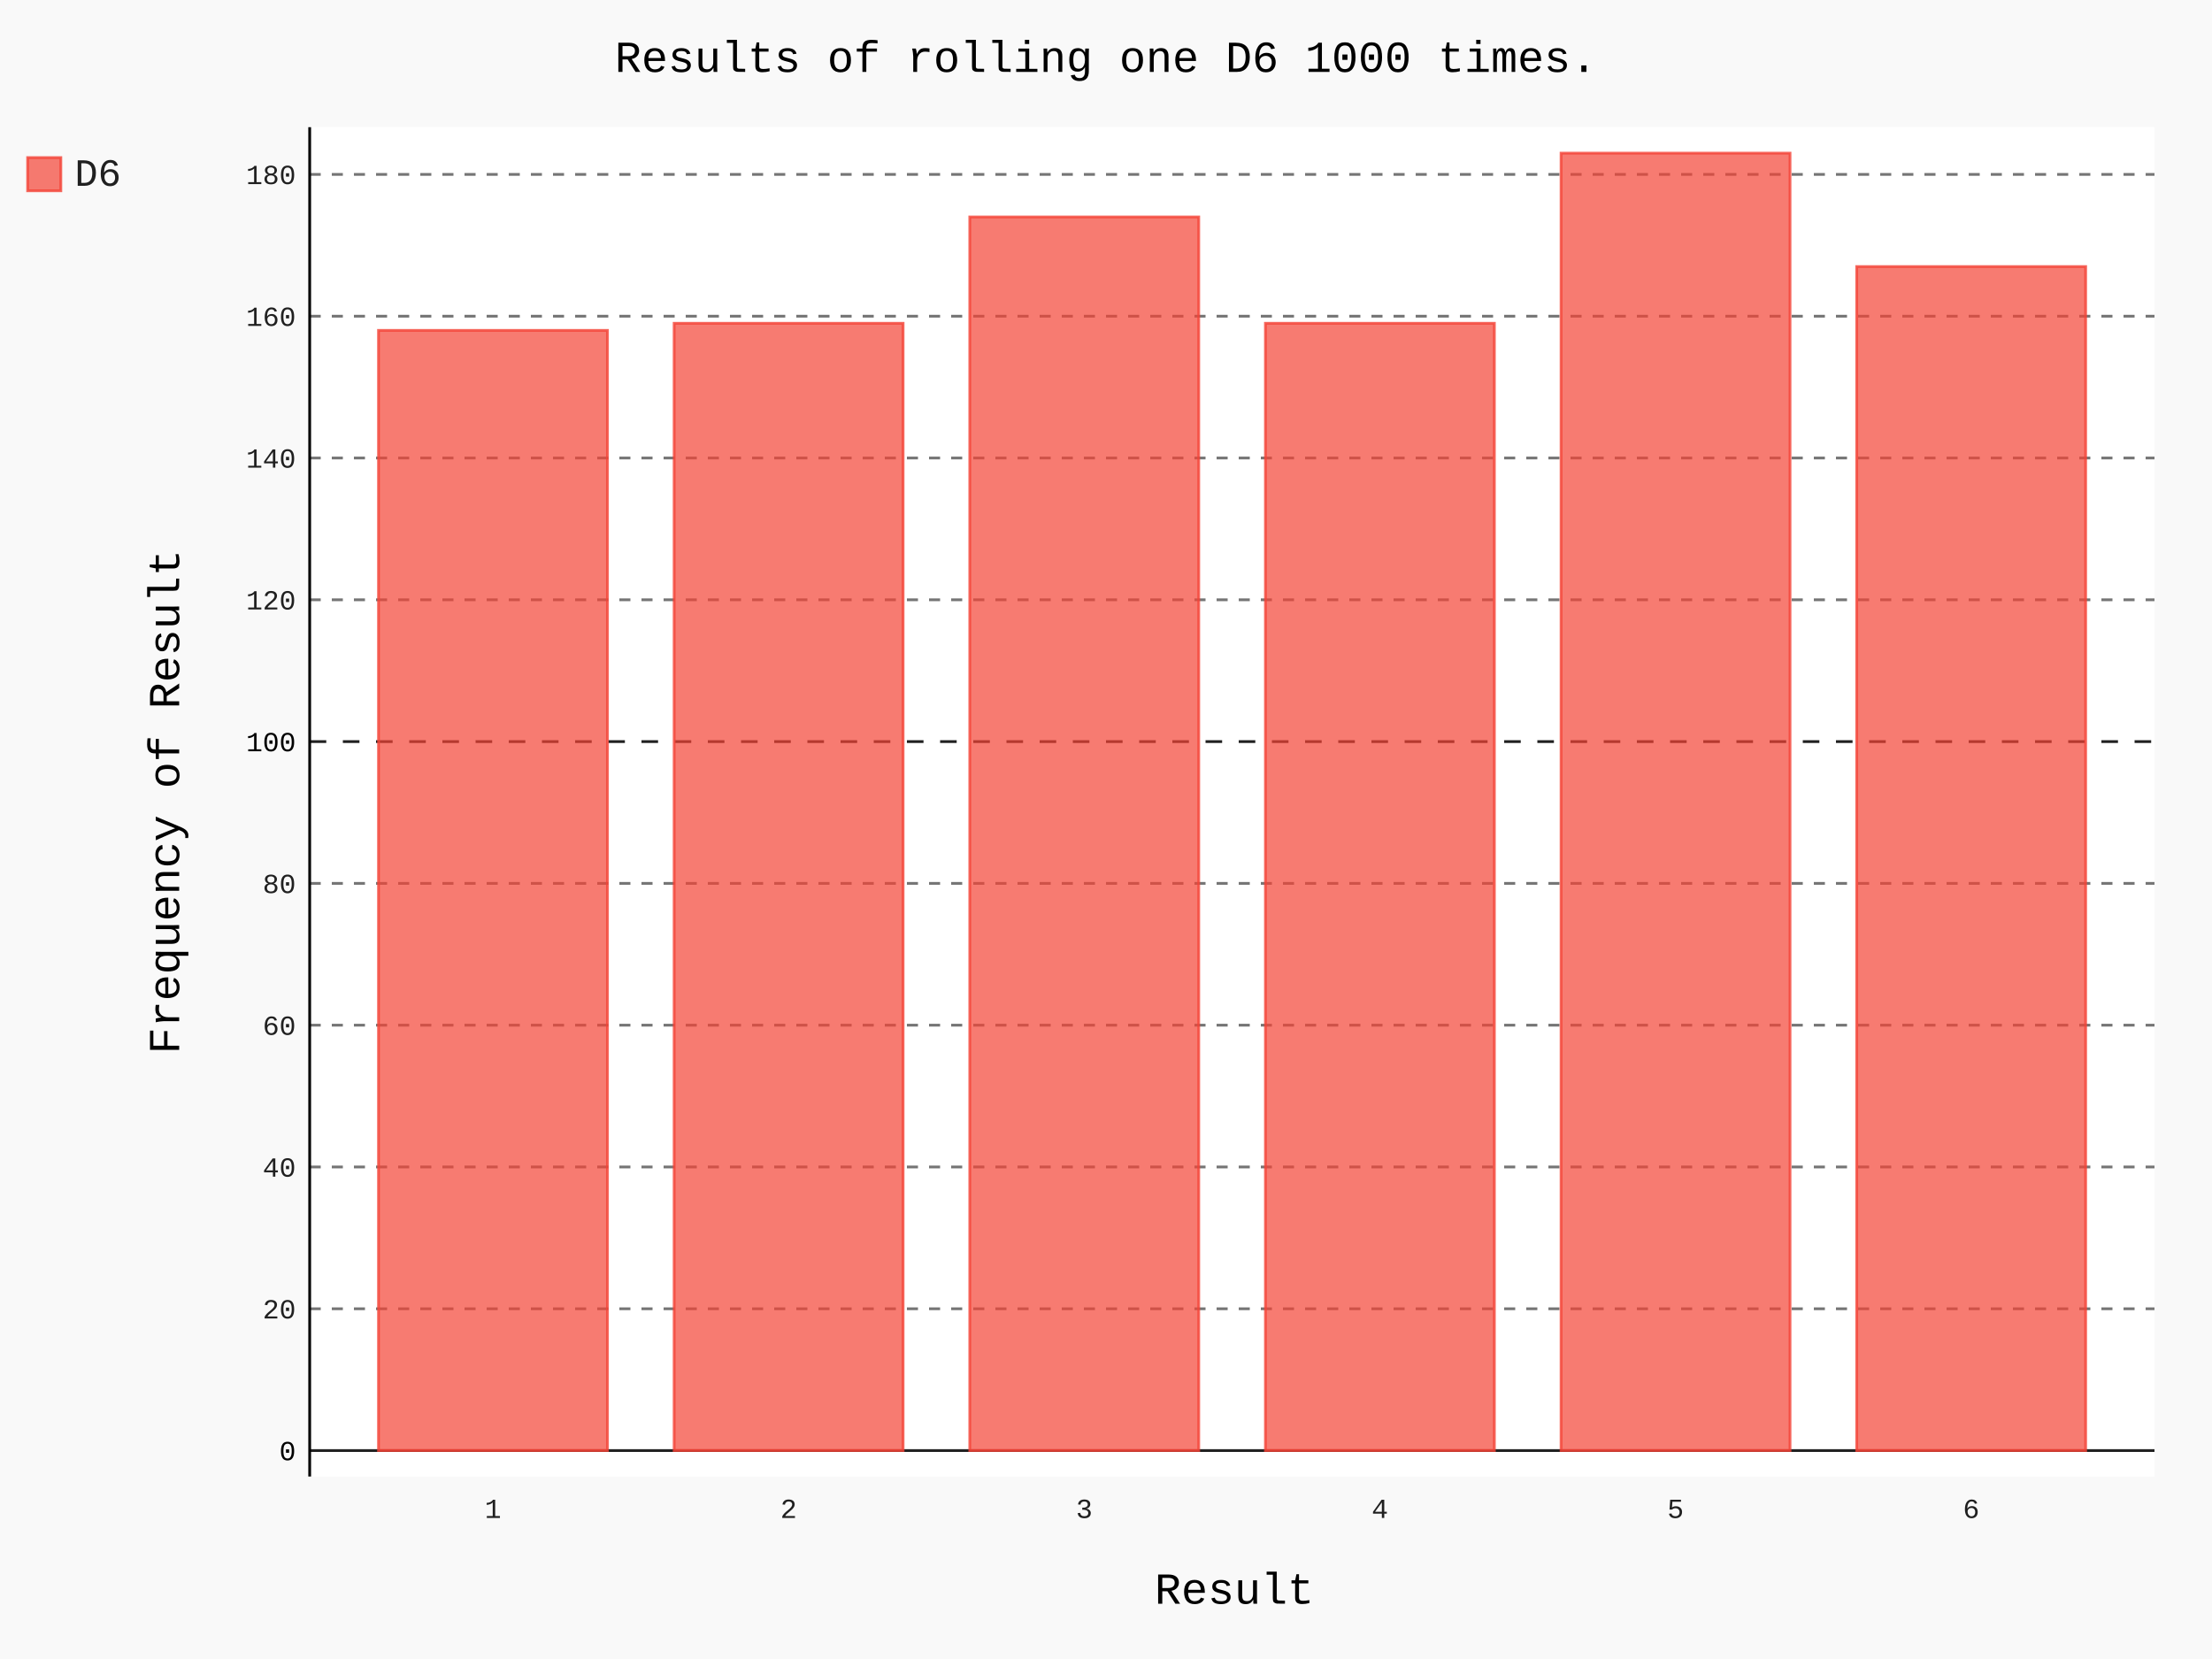
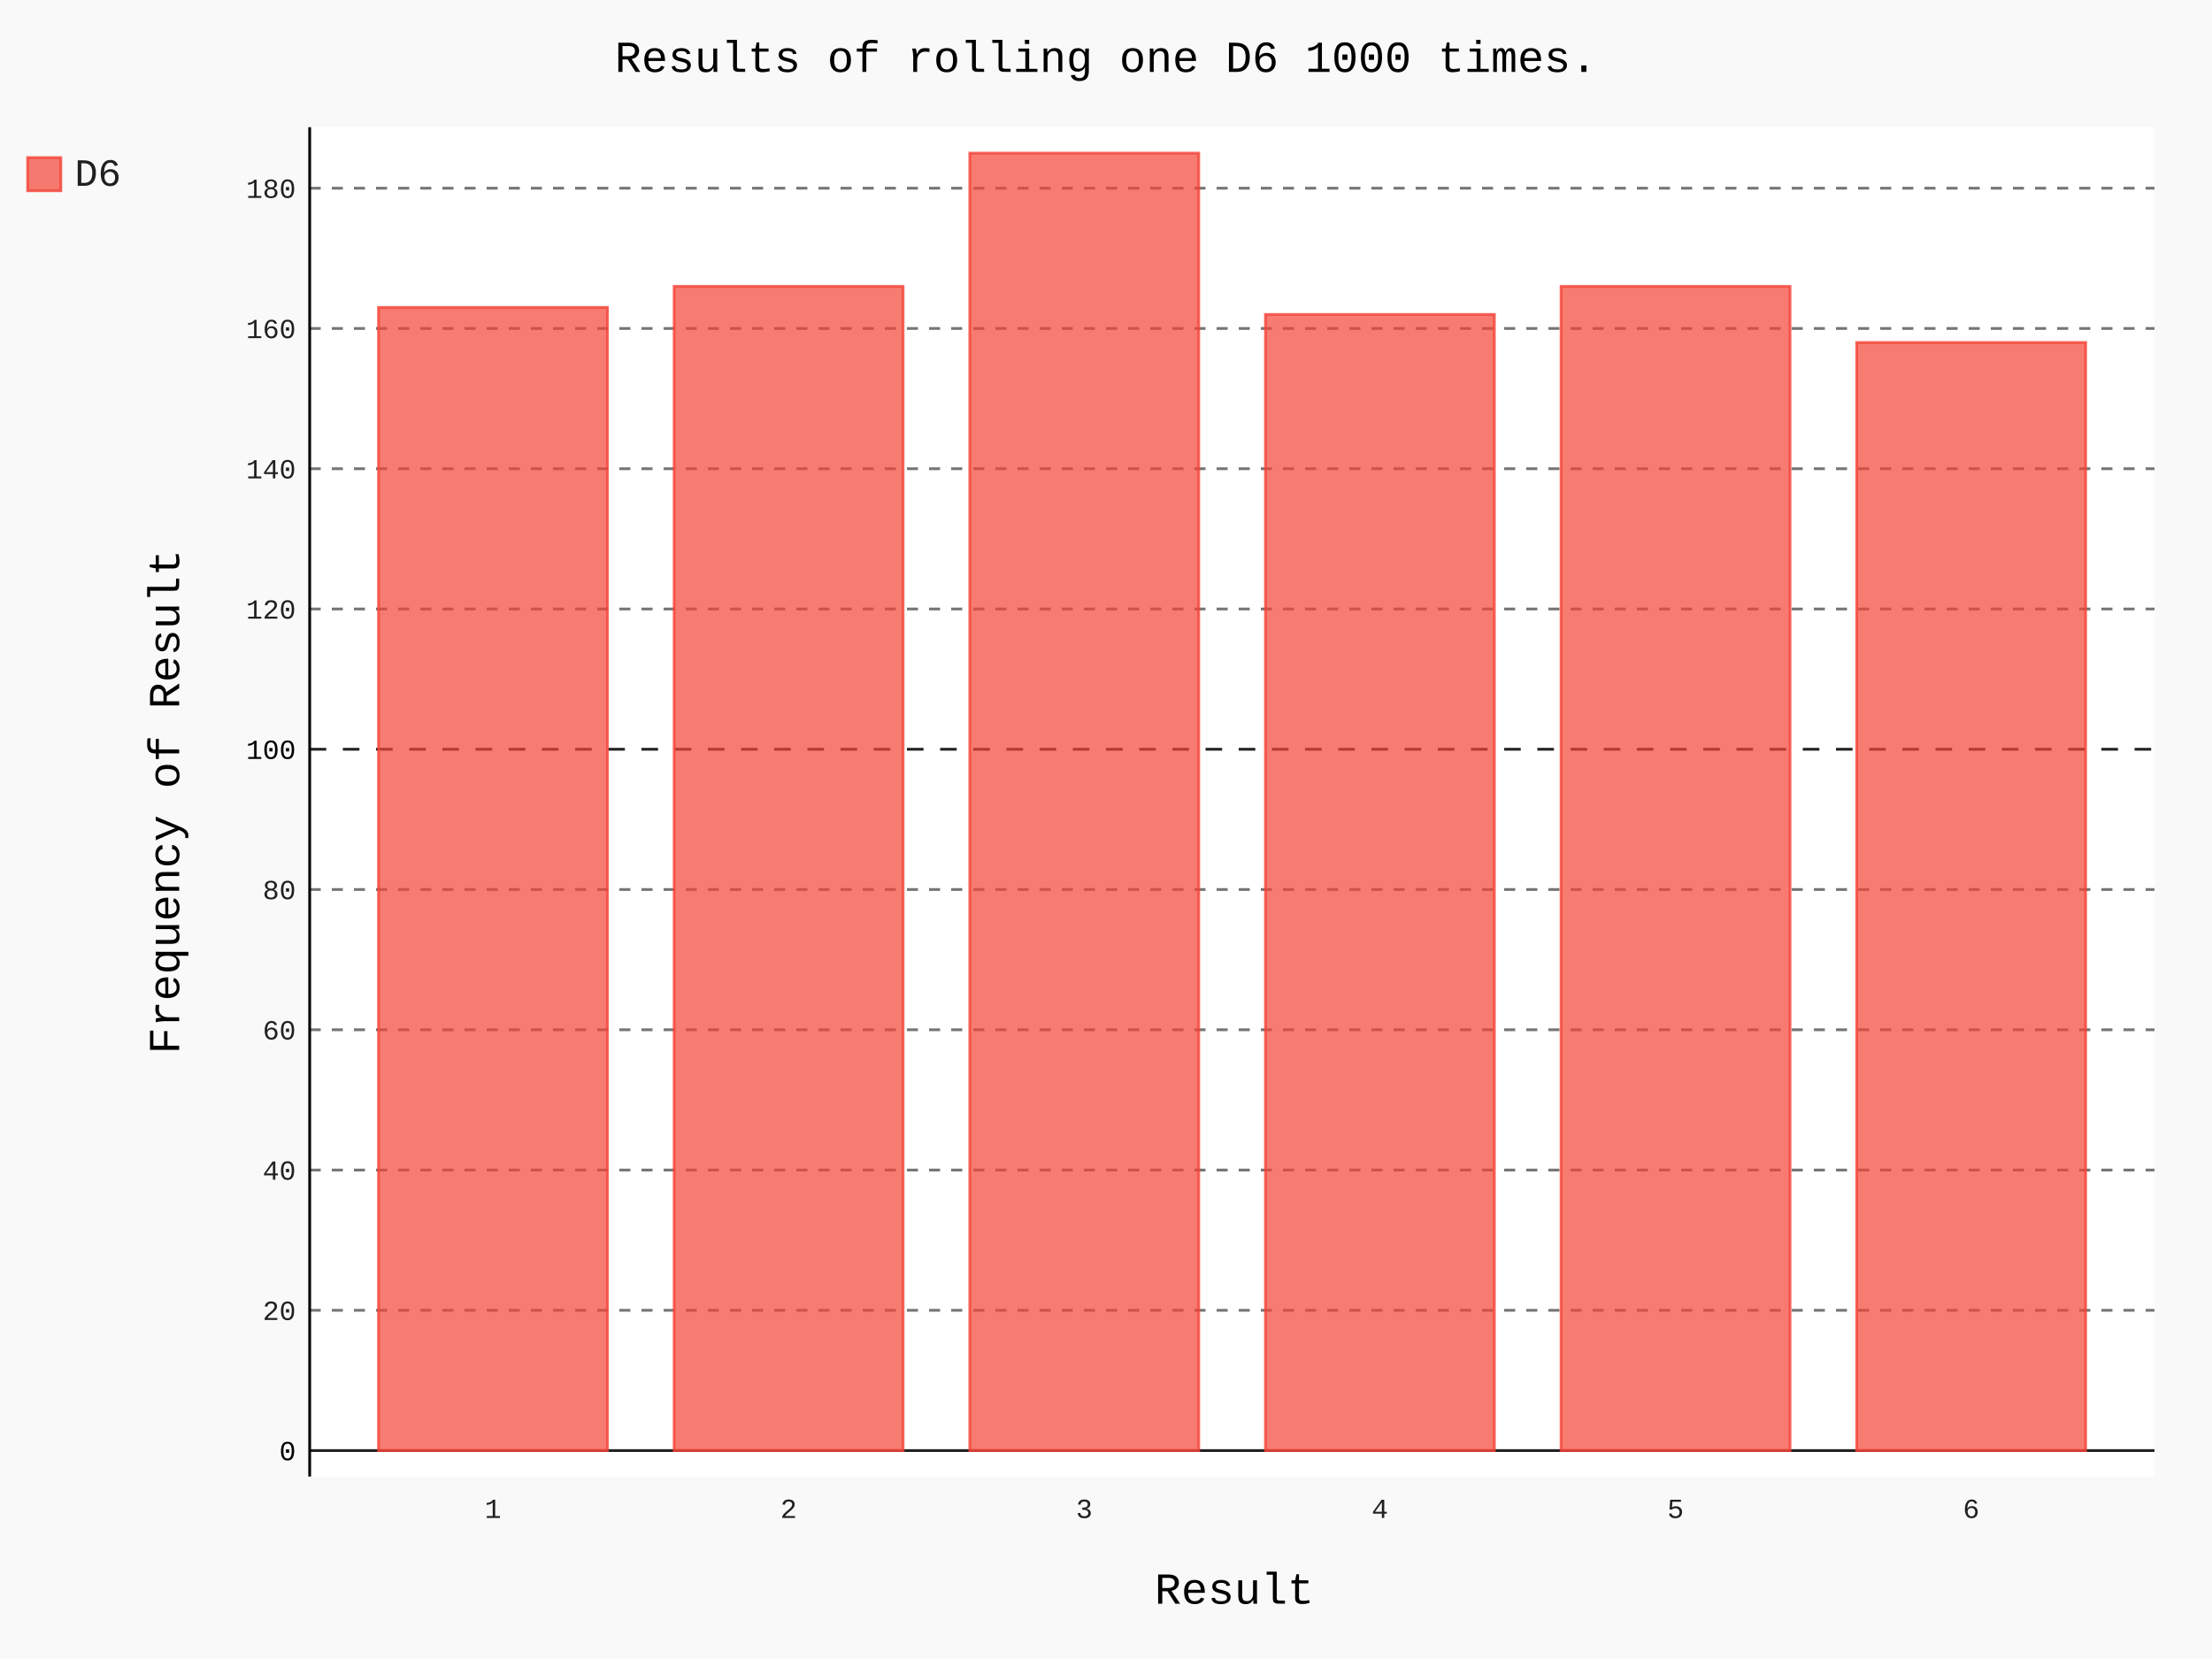
- <svg xmlns="http://www.w3.org/2000/svg" id="chart-a9c680fc-e8c3-4cd4-af8f-fa8f46852cba" class="pygal-chart" viewBox="0 0 800 600">
+ <svg xmlns="http://www.w3.org/2000/svg" id="chart-c93098a2-a18a-4317-97fd-1a53a1096672" class="pygal-chart" viewBox="0 0 800 600">
  <defs>
-     <style type="text/css">#chart-a9c680fc-e8c3-4cd4-af8f-fa8f46852cba{-webkit-user-select:none;-webkit-font-smoothing:antialiased;font-family:Consolas,"Liberation Mono",Menlo,Courier,monospace}#chart-a9c680fc-e8c3-4cd4-af8f-fa8f46852cba .title{font-family:Consolas,"Liberation Mono",Menlo,Courier,monospace;font-size:16px}#chart-a9c680fc-e8c3-4cd4-af8f-fa8f46852cba .legends .legend text{font-family:Consolas,"Liberation Mono",Menlo,Courier,monospace;font-size:14px}#chart-a9c680fc-e8c3-4cd4-af8f-fa8f46852cba .axis text{font-family:Consolas,"Liberation Mono",Menlo,Courier,monospace;font-size:10px}#chart-a9c680fc-e8c3-4cd4-af8f-fa8f46852cba .axis text.major{font-family:Consolas,"Liberation Mono",Menlo,Courier,monospace;font-size:10px}#chart-a9c680fc-e8c3-4cd4-af8f-fa8f46852cba .text-overlay text.value{font-family:Consolas,"Liberation Mono",Menlo,Courier,monospace;font-size:16px}#chart-a9c680fc-e8c3-4cd4-af8f-fa8f46852cba .text-overlay text.label{font-family:Consolas,"Liberation Mono",Menlo,Courier,monospace;font-size:10px}#chart-a9c680fc-e8c3-4cd4-af8f-fa8f46852cba .tooltip{font-family:Consolas,"Liberation Mono",Menlo,Courier,monospace;font-size:14px}#chart-a9c680fc-e8c3-4cd4-af8f-fa8f46852cba text.no_data{font-family:Consolas,"Liberation Mono",Menlo,Courier,monospace;font-size:64px}
- #chart-a9c680fc-e8c3-4cd4-af8f-fa8f46852cba{background-color:rgba(249,249,249,1)}#chart-a9c680fc-e8c3-4cd4-af8f-fa8f46852cba path,#chart-a9c680fc-e8c3-4cd4-af8f-fa8f46852cba line,#chart-a9c680fc-e8c3-4cd4-af8f-fa8f46852cba rect,#chart-a9c680fc-e8c3-4cd4-af8f-fa8f46852cba circle{-webkit-transition:150ms;-moz-transition:150ms;transition:150ms}#chart-a9c680fc-e8c3-4cd4-af8f-fa8f46852cba .graph &gt; .background{fill:rgba(249,249,249,1)}#chart-a9c680fc-e8c3-4cd4-af8f-fa8f46852cba .plot &gt; .background{fill:rgba(255,255,255,1)}#chart-a9c680fc-e8c3-4cd4-af8f-fa8f46852cba .graph{fill:rgba(0,0,0,.87)}#chart-a9c680fc-e8c3-4cd4-af8f-fa8f46852cba text.no_data{fill:rgba(0,0,0,1)}#chart-a9c680fc-e8c3-4cd4-af8f-fa8f46852cba .title{fill:rgba(0,0,0,1)}#chart-a9c680fc-e8c3-4cd4-af8f-fa8f46852cba .legends .legend text{fill:rgba(0,0,0,.87)}#chart-a9c680fc-e8c3-4cd4-af8f-fa8f46852cba .legends .legend:hover text{fill:rgba(0,0,0,1)}#chart-a9c680fc-e8c3-4cd4-af8f-fa8f46852cba .axis .line{stroke:rgba(0,0,0,1)}#chart-a9c680fc-e8c3-4cd4-af8f-fa8f46852cba .axis .guide.line{stroke:rgba(0,0,0,.54)}#chart-a9c680fc-e8c3-4cd4-af8f-fa8f46852cba .axis .major.line{stroke:rgba(0,0,0,.87)}#chart-a9c680fc-e8c3-4cd4-af8f-fa8f46852cba .axis text.major{fill:rgba(0,0,0,1)}#chart-a9c680fc-e8c3-4cd4-af8f-fa8f46852cba .axis.y .guides:hover .guide.line,#chart-a9c680fc-e8c3-4cd4-af8f-fa8f46852cba .line-graph .axis.x .guides:hover .guide.line,#chart-a9c680fc-e8c3-4cd4-af8f-fa8f46852cba .stackedline-graph .axis.x .guides:hover .guide.line,#chart-a9c680fc-e8c3-4cd4-af8f-fa8f46852cba .xy-graph .axis.x .guides:hover .guide.line{stroke:rgba(0,0,0,1)}#chart-a9c680fc-e8c3-4cd4-af8f-fa8f46852cba .axis .guides:hover text{fill:rgba(0,0,0,1)}#chart-a9c680fc-e8c3-4cd4-af8f-fa8f46852cba .reactive{fill-opacity:.7;stroke-opacity:.8}#chart-a9c680fc-e8c3-4cd4-af8f-fa8f46852cba .ci{stroke:rgba(0,0,0,.87)}#chart-a9c680fc-e8c3-4cd4-af8f-fa8f46852cba .reactive.active,#chart-a9c680fc-e8c3-4cd4-af8f-fa8f46852cba .active .reactive{fill-opacity:.8;stroke-opacity:.9;stroke-width:4}#chart-a9c680fc-e8c3-4cd4-af8f-fa8f46852cba .ci .reactive.active{stroke-width:1.5}#chart-a9c680fc-e8c3-4cd4-af8f-fa8f46852cba .series text{fill:rgba(0,0,0,1)}#chart-a9c680fc-e8c3-4cd4-af8f-fa8f46852cba .tooltip rect{fill:rgba(255,255,255,1);stroke:rgba(0,0,0,1);-webkit-transition:opacity 150ms;-moz-transition:opacity 150ms;transition:opacity 150ms}#chart-a9c680fc-e8c3-4cd4-af8f-fa8f46852cba .tooltip .label{fill:rgba(0,0,0,.87)}#chart-a9c680fc-e8c3-4cd4-af8f-fa8f46852cba .tooltip .label{fill:rgba(0,0,0,.87)}#chart-a9c680fc-e8c3-4cd4-af8f-fa8f46852cba .tooltip .legend{font-size:.8em;fill:rgba(0,0,0,.54)}#chart-a9c680fc-e8c3-4cd4-af8f-fa8f46852cba .tooltip .x_label{font-size:.6em;fill:rgba(0,0,0,1)}#chart-a9c680fc-e8c3-4cd4-af8f-fa8f46852cba .tooltip .xlink{font-size:.5em;text-decoration:underline}#chart-a9c680fc-e8c3-4cd4-af8f-fa8f46852cba .tooltip .value{font-size:1.5em}#chart-a9c680fc-e8c3-4cd4-af8f-fa8f46852cba .bound{font-size:.5em}#chart-a9c680fc-e8c3-4cd4-af8f-fa8f46852cba .max-value{font-size:.75em;fill:rgba(0,0,0,.54)}#chart-a9c680fc-e8c3-4cd4-af8f-fa8f46852cba .map-element{fill:rgba(255,255,255,1);stroke:rgba(0,0,0,.54) !important}#chart-a9c680fc-e8c3-4cd4-af8f-fa8f46852cba .map-element .reactive{fill-opacity:inherit;stroke-opacity:inherit}#chart-a9c680fc-e8c3-4cd4-af8f-fa8f46852cba .color-0,#chart-a9c680fc-e8c3-4cd4-af8f-fa8f46852cba .color-0 a:visited{stroke:#F44336;fill:#F44336}#chart-a9c680fc-e8c3-4cd4-af8f-fa8f46852cba .text-overlay .color-0 text{fill:black}
- #chart-a9c680fc-e8c3-4cd4-af8f-fa8f46852cba text.no_data{text-anchor:middle}#chart-a9c680fc-e8c3-4cd4-af8f-fa8f46852cba .guide.line{fill:none}#chart-a9c680fc-e8c3-4cd4-af8f-fa8f46852cba .centered{text-anchor:middle}#chart-a9c680fc-e8c3-4cd4-af8f-fa8f46852cba .title{text-anchor:middle}#chart-a9c680fc-e8c3-4cd4-af8f-fa8f46852cba .legends .legend text{fill-opacity:1}#chart-a9c680fc-e8c3-4cd4-af8f-fa8f46852cba .axis.x text{text-anchor:middle}#chart-a9c680fc-e8c3-4cd4-af8f-fa8f46852cba .axis.x:not(.web) text[transform]{text-anchor:start}#chart-a9c680fc-e8c3-4cd4-af8f-fa8f46852cba .axis.x:not(.web) text[transform].backwards{text-anchor:end}#chart-a9c680fc-e8c3-4cd4-af8f-fa8f46852cba .axis.y text{text-anchor:end}#chart-a9c680fc-e8c3-4cd4-af8f-fa8f46852cba .axis.y text[transform].backwards{text-anchor:start}#chart-a9c680fc-e8c3-4cd4-af8f-fa8f46852cba .axis.y2 text{text-anchor:start}#chart-a9c680fc-e8c3-4cd4-af8f-fa8f46852cba .axis.y2 text[transform].backwards{text-anchor:end}#chart-a9c680fc-e8c3-4cd4-af8f-fa8f46852cba .axis .guide.line{stroke-dasharray:4,4}#chart-a9c680fc-e8c3-4cd4-af8f-fa8f46852cba .axis .major.guide.line{stroke-dasharray:6,6}#chart-a9c680fc-e8c3-4cd4-af8f-fa8f46852cba .horizontal .axis.y .guide.line,#chart-a9c680fc-e8c3-4cd4-af8f-fa8f46852cba .horizontal .axis.y2 .guide.line,#chart-a9c680fc-e8c3-4cd4-af8f-fa8f46852cba .vertical .axis.x .guide.line{opacity:0}#chart-a9c680fc-e8c3-4cd4-af8f-fa8f46852cba .horizontal .axis.always_show .guide.line,#chart-a9c680fc-e8c3-4cd4-af8f-fa8f46852cba .vertical .axis.always_show .guide.line{opacity:1 !important}#chart-a9c680fc-e8c3-4cd4-af8f-fa8f46852cba .axis.y .guides:hover .guide.line,#chart-a9c680fc-e8c3-4cd4-af8f-fa8f46852cba .axis.y2 .guides:hover .guide.line,#chart-a9c680fc-e8c3-4cd4-af8f-fa8f46852cba .axis.x .guides:hover .guide.line{opacity:1}#chart-a9c680fc-e8c3-4cd4-af8f-fa8f46852cba .axis .guides:hover text{opacity:1}#chart-a9c680fc-e8c3-4cd4-af8f-fa8f46852cba .nofill{fill:none}#chart-a9c680fc-e8c3-4cd4-af8f-fa8f46852cba .subtle-fill{fill-opacity:.2}#chart-a9c680fc-e8c3-4cd4-af8f-fa8f46852cba .dot{stroke-width:1px;fill-opacity:1}#chart-a9c680fc-e8c3-4cd4-af8f-fa8f46852cba .dot.active{stroke-width:5px}#chart-a9c680fc-e8c3-4cd4-af8f-fa8f46852cba .dot.negative{fill:transparent}#chart-a9c680fc-e8c3-4cd4-af8f-fa8f46852cba text,#chart-a9c680fc-e8c3-4cd4-af8f-fa8f46852cba tspan{stroke:none !important}#chart-a9c680fc-e8c3-4cd4-af8f-fa8f46852cba .series text.active{opacity:1}#chart-a9c680fc-e8c3-4cd4-af8f-fa8f46852cba .tooltip rect{fill-opacity:.95;stroke-width:.5}#chart-a9c680fc-e8c3-4cd4-af8f-fa8f46852cba .tooltip text{fill-opacity:1}#chart-a9c680fc-e8c3-4cd4-af8f-fa8f46852cba .showable{visibility:hidden}#chart-a9c680fc-e8c3-4cd4-af8f-fa8f46852cba .showable.shown{visibility:visible}#chart-a9c680fc-e8c3-4cd4-af8f-fa8f46852cba .gauge-background{fill:rgba(229,229,229,1);stroke:none}#chart-a9c680fc-e8c3-4cd4-af8f-fa8f46852cba .bg-lines{stroke:rgba(249,249,249,1);stroke-width:2px}</style>
+     <style type="text/css">#chart-c93098a2-a18a-4317-97fd-1a53a1096672{-webkit-user-select:none;-webkit-font-smoothing:antialiased;font-family:Consolas,"Liberation Mono",Menlo,Courier,monospace}#chart-c93098a2-a18a-4317-97fd-1a53a1096672 .title{font-family:Consolas,"Liberation Mono",Menlo,Courier,monospace;font-size:16px}#chart-c93098a2-a18a-4317-97fd-1a53a1096672 .legends .legend text{font-family:Consolas,"Liberation Mono",Menlo,Courier,monospace;font-size:14px}#chart-c93098a2-a18a-4317-97fd-1a53a1096672 .axis text{font-family:Consolas,"Liberation Mono",Menlo,Courier,monospace;font-size:10px}#chart-c93098a2-a18a-4317-97fd-1a53a1096672 .axis text.major{font-family:Consolas,"Liberation Mono",Menlo,Courier,monospace;font-size:10px}#chart-c93098a2-a18a-4317-97fd-1a53a1096672 .text-overlay text.value{font-family:Consolas,"Liberation Mono",Menlo,Courier,monospace;font-size:16px}#chart-c93098a2-a18a-4317-97fd-1a53a1096672 .text-overlay text.label{font-family:Consolas,"Liberation Mono",Menlo,Courier,monospace;font-size:10px}#chart-c93098a2-a18a-4317-97fd-1a53a1096672 .tooltip{font-family:Consolas,"Liberation Mono",Menlo,Courier,monospace;font-size:14px}#chart-c93098a2-a18a-4317-97fd-1a53a1096672 text.no_data{font-family:Consolas,"Liberation Mono",Menlo,Courier,monospace;font-size:64px}
+ #chart-c93098a2-a18a-4317-97fd-1a53a1096672{background-color:rgba(249,249,249,1)}#chart-c93098a2-a18a-4317-97fd-1a53a1096672 path,#chart-c93098a2-a18a-4317-97fd-1a53a1096672 line,#chart-c93098a2-a18a-4317-97fd-1a53a1096672 rect,#chart-c93098a2-a18a-4317-97fd-1a53a1096672 circle{-webkit-transition:150ms;-moz-transition:150ms;transition:150ms}#chart-c93098a2-a18a-4317-97fd-1a53a1096672 .graph &gt; .background{fill:rgba(249,249,249,1)}#chart-c93098a2-a18a-4317-97fd-1a53a1096672 .plot &gt; .background{fill:rgba(255,255,255,1)}#chart-c93098a2-a18a-4317-97fd-1a53a1096672 .graph{fill:rgba(0,0,0,.87)}#chart-c93098a2-a18a-4317-97fd-1a53a1096672 text.no_data{fill:rgba(0,0,0,1)}#chart-c93098a2-a18a-4317-97fd-1a53a1096672 .title{fill:rgba(0,0,0,1)}#chart-c93098a2-a18a-4317-97fd-1a53a1096672 .legends .legend text{fill:rgba(0,0,0,.87)}#chart-c93098a2-a18a-4317-97fd-1a53a1096672 .legends .legend:hover text{fill:rgba(0,0,0,1)}#chart-c93098a2-a18a-4317-97fd-1a53a1096672 .axis .line{stroke:rgba(0,0,0,1)}#chart-c93098a2-a18a-4317-97fd-1a53a1096672 .axis .guide.line{stroke:rgba(0,0,0,.54)}#chart-c93098a2-a18a-4317-97fd-1a53a1096672 .axis .major.line{stroke:rgba(0,0,0,.87)}#chart-c93098a2-a18a-4317-97fd-1a53a1096672 .axis text.major{fill:rgba(0,0,0,1)}#chart-c93098a2-a18a-4317-97fd-1a53a1096672 .axis.y .guides:hover .guide.line,#chart-c93098a2-a18a-4317-97fd-1a53a1096672 .line-graph .axis.x .guides:hover .guide.line,#chart-c93098a2-a18a-4317-97fd-1a53a1096672 .stackedline-graph .axis.x .guides:hover .guide.line,#chart-c93098a2-a18a-4317-97fd-1a53a1096672 .xy-graph .axis.x .guides:hover .guide.line{stroke:rgba(0,0,0,1)}#chart-c93098a2-a18a-4317-97fd-1a53a1096672 .axis .guides:hover text{fill:rgba(0,0,0,1)}#chart-c93098a2-a18a-4317-97fd-1a53a1096672 .reactive{fill-opacity:.7;stroke-opacity:.8}#chart-c93098a2-a18a-4317-97fd-1a53a1096672 .ci{stroke:rgba(0,0,0,.87)}#chart-c93098a2-a18a-4317-97fd-1a53a1096672 .reactive.active,#chart-c93098a2-a18a-4317-97fd-1a53a1096672 .active .reactive{fill-opacity:.8;stroke-opacity:.9;stroke-width:4}#chart-c93098a2-a18a-4317-97fd-1a53a1096672 .ci .reactive.active{stroke-width:1.5}#chart-c93098a2-a18a-4317-97fd-1a53a1096672 .series text{fill:rgba(0,0,0,1)}#chart-c93098a2-a18a-4317-97fd-1a53a1096672 .tooltip rect{fill:rgba(255,255,255,1);stroke:rgba(0,0,0,1);-webkit-transition:opacity 150ms;-moz-transition:opacity 150ms;transition:opacity 150ms}#chart-c93098a2-a18a-4317-97fd-1a53a1096672 .tooltip .label{fill:rgba(0,0,0,.87)}#chart-c93098a2-a18a-4317-97fd-1a53a1096672 .tooltip .label{fill:rgba(0,0,0,.87)}#chart-c93098a2-a18a-4317-97fd-1a53a1096672 .tooltip .legend{font-size:.8em;fill:rgba(0,0,0,.54)}#chart-c93098a2-a18a-4317-97fd-1a53a1096672 .tooltip .x_label{font-size:.6em;fill:rgba(0,0,0,1)}#chart-c93098a2-a18a-4317-97fd-1a53a1096672 .tooltip .xlink{font-size:.5em;text-decoration:underline}#chart-c93098a2-a18a-4317-97fd-1a53a1096672 .tooltip .value{font-size:1.5em}#chart-c93098a2-a18a-4317-97fd-1a53a1096672 .bound{font-size:.5em}#chart-c93098a2-a18a-4317-97fd-1a53a1096672 .max-value{font-size:.75em;fill:rgba(0,0,0,.54)}#chart-c93098a2-a18a-4317-97fd-1a53a1096672 .map-element{fill:rgba(255,255,255,1);stroke:rgba(0,0,0,.54) !important}#chart-c93098a2-a18a-4317-97fd-1a53a1096672 .map-element .reactive{fill-opacity:inherit;stroke-opacity:inherit}#chart-c93098a2-a18a-4317-97fd-1a53a1096672 .color-0,#chart-c93098a2-a18a-4317-97fd-1a53a1096672 .color-0 a:visited{stroke:#F44336;fill:#F44336}#chart-c93098a2-a18a-4317-97fd-1a53a1096672 .text-overlay .color-0 text{fill:black}
+ #chart-c93098a2-a18a-4317-97fd-1a53a1096672 text.no_data{text-anchor:middle}#chart-c93098a2-a18a-4317-97fd-1a53a1096672 .guide.line{fill:none}#chart-c93098a2-a18a-4317-97fd-1a53a1096672 .centered{text-anchor:middle}#chart-c93098a2-a18a-4317-97fd-1a53a1096672 .title{text-anchor:middle}#chart-c93098a2-a18a-4317-97fd-1a53a1096672 .legends .legend text{fill-opacity:1}#chart-c93098a2-a18a-4317-97fd-1a53a1096672 .axis.x text{text-anchor:middle}#chart-c93098a2-a18a-4317-97fd-1a53a1096672 .axis.x:not(.web) text[transform]{text-anchor:start}#chart-c93098a2-a18a-4317-97fd-1a53a1096672 .axis.x:not(.web) text[transform].backwards{text-anchor:end}#chart-c93098a2-a18a-4317-97fd-1a53a1096672 .axis.y text{text-anchor:end}#chart-c93098a2-a18a-4317-97fd-1a53a1096672 .axis.y text[transform].backwards{text-anchor:start}#chart-c93098a2-a18a-4317-97fd-1a53a1096672 .axis.y2 text{text-anchor:start}#chart-c93098a2-a18a-4317-97fd-1a53a1096672 .axis.y2 text[transform].backwards{text-anchor:end}#chart-c93098a2-a18a-4317-97fd-1a53a1096672 .axis .guide.line{stroke-dasharray:4,4}#chart-c93098a2-a18a-4317-97fd-1a53a1096672 .axis .major.guide.line{stroke-dasharray:6,6}#chart-c93098a2-a18a-4317-97fd-1a53a1096672 .horizontal .axis.y .guide.line,#chart-c93098a2-a18a-4317-97fd-1a53a1096672 .horizontal .axis.y2 .guide.line,#chart-c93098a2-a18a-4317-97fd-1a53a1096672 .vertical .axis.x .guide.line{opacity:0}#chart-c93098a2-a18a-4317-97fd-1a53a1096672 .horizontal .axis.always_show .guide.line,#chart-c93098a2-a18a-4317-97fd-1a53a1096672 .vertical .axis.always_show .guide.line{opacity:1 !important}#chart-c93098a2-a18a-4317-97fd-1a53a1096672 .axis.y .guides:hover .guide.line,#chart-c93098a2-a18a-4317-97fd-1a53a1096672 .axis.y2 .guides:hover .guide.line,#chart-c93098a2-a18a-4317-97fd-1a53a1096672 .axis.x .guides:hover .guide.line{opacity:1}#chart-c93098a2-a18a-4317-97fd-1a53a1096672 .axis .guides:hover text{opacity:1}#chart-c93098a2-a18a-4317-97fd-1a53a1096672 .nofill{fill:none}#chart-c93098a2-a18a-4317-97fd-1a53a1096672 .subtle-fill{fill-opacity:.2}#chart-c93098a2-a18a-4317-97fd-1a53a1096672 .dot{stroke-width:1px;fill-opacity:1}#chart-c93098a2-a18a-4317-97fd-1a53a1096672 .dot.active{stroke-width:5px}#chart-c93098a2-a18a-4317-97fd-1a53a1096672 .dot.negative{fill:transparent}#chart-c93098a2-a18a-4317-97fd-1a53a1096672 text,#chart-c93098a2-a18a-4317-97fd-1a53a1096672 tspan{stroke:none !important}#chart-c93098a2-a18a-4317-97fd-1a53a1096672 .series text.active{opacity:1}#chart-c93098a2-a18a-4317-97fd-1a53a1096672 .tooltip rect{fill-opacity:.95;stroke-width:.5}#chart-c93098a2-a18a-4317-97fd-1a53a1096672 .tooltip text{fill-opacity:1}#chart-c93098a2-a18a-4317-97fd-1a53a1096672 .showable{visibility:hidden}#chart-c93098a2-a18a-4317-97fd-1a53a1096672 .showable.shown{visibility:visible}#chart-c93098a2-a18a-4317-97fd-1a53a1096672 .gauge-background{fill:rgba(229,229,229,1);stroke:none}#chart-c93098a2-a18a-4317-97fd-1a53a1096672 .bg-lines{stroke:rgba(249,249,249,1);stroke-width:2px}</style>
  </defs>
  <g class="graph bar-graph vertical">
    <rect x="0" y="0" width="800" height="600" class="background" />
    <g transform="translate(112, 46)" class="plot">
      <rect x="0" y="0" width="667.2" height="488" class="background" />
      <g class="axis y always_show">
        <g class="guides">
          <path d="M0 478.615 h667.2" class="axis major line" />
          <text x="-5" y="482.115" class="major">0</text>
        </g>
        <g class="guides">
-           <path d="M0 427.333 h667.2" class="guide line" />
-           <text x="-5" y="430.833" class="">20</text>
+           <path d="M0 427.888 h667.2" class="guide line" />
+           <text x="-5" y="431.388" class="">20</text>
        </g>
        <g class="guides">
-           <path d="M0 376.051 h667.2" class="guide line" />
-           <text x="-5" y="379.551" class="">40</text>
+           <path d="M0 377.16 h667.2" class="guide line" />
+           <text x="-5" y="380.66" class="">40</text>
        </g>
        <g class="guides">
-           <path d="M0 324.769 h667.2" class="guide line" />
-           <text x="-5" y="328.269" class="">60</text>
+           <path d="M0 326.432 h667.2" class="guide line" />
+           <text x="-5" y="329.932" class="">60</text>
        </g>
        <g class="guides">
-           <path d="M0 273.487 h667.2" class="guide line" />
-           <text x="-5" y="276.987" class="">80</text>
+           <path d="M0 275.705 h667.2" class="guide line" />
+           <text x="-5" y="279.205" class="">80</text>
        </g>
        <g class="guides">
-           <path d="M0 222.205 h667.2" class="major guide line" />
-           <text x="-5" y="225.705" class="major">100</text>
+           <path d="M0 224.977 h667.2" class="major guide line" />
+           <text x="-5" y="228.477" class="major">100</text>
        </g>
        <g class="guides">
-           <path d="M0 170.923 h667.2" class="guide line" />
-           <text x="-5" y="174.423" class="">120</text>
+           <path d="M0 174.249 h667.2" class="guide line" />
+           <text x="-5" y="177.749" class="">120</text>
        </g>
        <g class="guides">
-           <path d="M0 119.641 h667.2" class="guide line" />
-           <text x="-5" y="123.141" class="">140</text>
+           <path d="M0 123.522 h667.2" class="guide line" />
+           <text x="-5" y="127.022" class="">140</text>
        </g>
        <g class="guides">
-           <path d="M0 68.359 h667.2" class="guide line" />
-           <text x="-5" y="71.859" class="">160</text>
+           <path d="M0 72.794 h667.2" class="guide line" />
+           <text x="-5" y="76.294" class="">160</text>
        </g>
        <g class="guides">
-           <path d="M0 17.077 h667.2" class="guide line" />
-           <text x="-5" y="20.577" class="">180</text>
+           <path d="M0 22.067 h667.2" class="guide line" />
+           <text x="-5" y="25.567" class="">180</text>
        </g>
      </g>
      <g class="axis x">
        <path d="M0 0 v488" class="line" />
        <g class="guides">
          <path d="M66.292 0 v488" class="guide line" />
          <text x="66.292" y="503.0" class="">1</text>
        </g>
        <g class="guides">
          <path d="M173.215 0 v488" class="guide line" />
          <text x="173.215" y="503.0" class="">2</text>
        </g>
        <g class="guides">
          <path d="M280.138 0 v488" class="guide line" />
          <text x="280.138" y="503.0" class="">3</text>
        </g>
        <g class="guides">
          <path d="M387.062 0 v488" class="guide line" />
          <text x="387.062" y="503.0" class="">4</text>
        </g>
        <g class="guides">
          <path d="M493.985 0 v488" class="guide line" />
          <text x="493.985" y="503.0" class="">5</text>
        </g>
        <g class="guides">
          <path d="M600.908 0 v488" class="guide line" />
          <text x="600.908" y="503.0" class="">6</text>
        </g>
      </g>
      <g class="series serie-0 color-0">
        <g class="bars">
          <g class="bar">
-             <rect x="24.892" y="73.487" rx="0" ry="0" width="82.801" height="405.128" class="rect reactive tooltip-trigger" />
+             <rect x="24.892" y="65.185" rx="0" ry="0" width="82.801" height="413.43" class="rect reactive tooltip-trigger" />
          </g>
          <g class="bar">
-             <rect x="131.815" y="70.923" rx="0" ry="0" width="82.801" height="407.692" class="rect reactive tooltip-trigger" />
+             <rect x="131.815" y="57.576" rx="0" ry="0" width="82.801" height="421.04" class="rect reactive tooltip-trigger" />
          </g>
          <g class="bar">
-             <rect x="238.738" y="32.462" rx="0" ry="0" width="82.801" height="446.154" class="rect reactive tooltip-trigger" />
+             <rect x="238.738" y="9.385" rx="0" ry="0" width="82.801" height="469.231" class="rect reactive tooltip-trigger" />
          </g>
          <g class="bar">
-             <rect x="345.661" y="70.923" rx="0" ry="0" width="82.801" height="407.692" class="rect reactive tooltip-trigger" />
+             <rect x="345.661" y="67.721" rx="0" ry="0" width="82.801" height="410.894" class="rect reactive tooltip-trigger" />
          </g>
          <g class="bar">
-             <rect x="452.584" y="9.385" rx="0" ry="0" width="82.801" height="469.231" class="rect reactive tooltip-trigger" />
+             <rect x="452.584" y="57.576" rx="0" ry="0" width="82.801" height="421.04" class="rect reactive tooltip-trigger" />
          </g>
          <g class="bar">
-             <rect x="559.507" y="50.41" rx="0" ry="0" width="82.801" height="428.205" class="rect reactive tooltip-trigger" />
+             <rect x="559.507" y="77.867" rx="0" ry="0" width="82.801" height="400.748" class="rect reactive tooltip-trigger" />
          </g>
        </g>
      </g>
    </g>
    <g class="titles">
      <text x="400.0" y="26" class="title plot_title">Results of rolling one D6 1000 times.</text>
      <text x="446.4" y="580" class="title">Result</text>
      <text x="38.8" y="316.0" class="title" transform="rotate(-90 38.8 290)">Frequency of Result</text>
    </g>
    <g transform="translate(112, 46)" class="plot overlay">
      <g class="series serie-0 color-0" />
    </g>
    <g transform="translate(112, 46)" class="plot text-overlay">
      <g class="series serie-0 color-0" />
    </g>
    <g transform="translate(112, 46)" class="plot tooltip-overlay">
      <g transform="translate(0 0)" style="opacity: 0" class="tooltip">
        <rect rx="0" ry="0" width="0" height="0" class="tooltip-box" />
        <g class="text" />
      </g>
    </g>
    <g transform="translate(10, 56)" class="legends">
      <g id="activate-serie-0" class="legend reactive activate-serie">
        <rect x="0.0" y="1.0" width="12" height="12" class="color-0 reactive" />
        <text x="17.0" y="11.2">D6</text>
      </g>
    </g>
    <g transform="translate(790, 56)" class="legends" />
  </g>
</svg>
